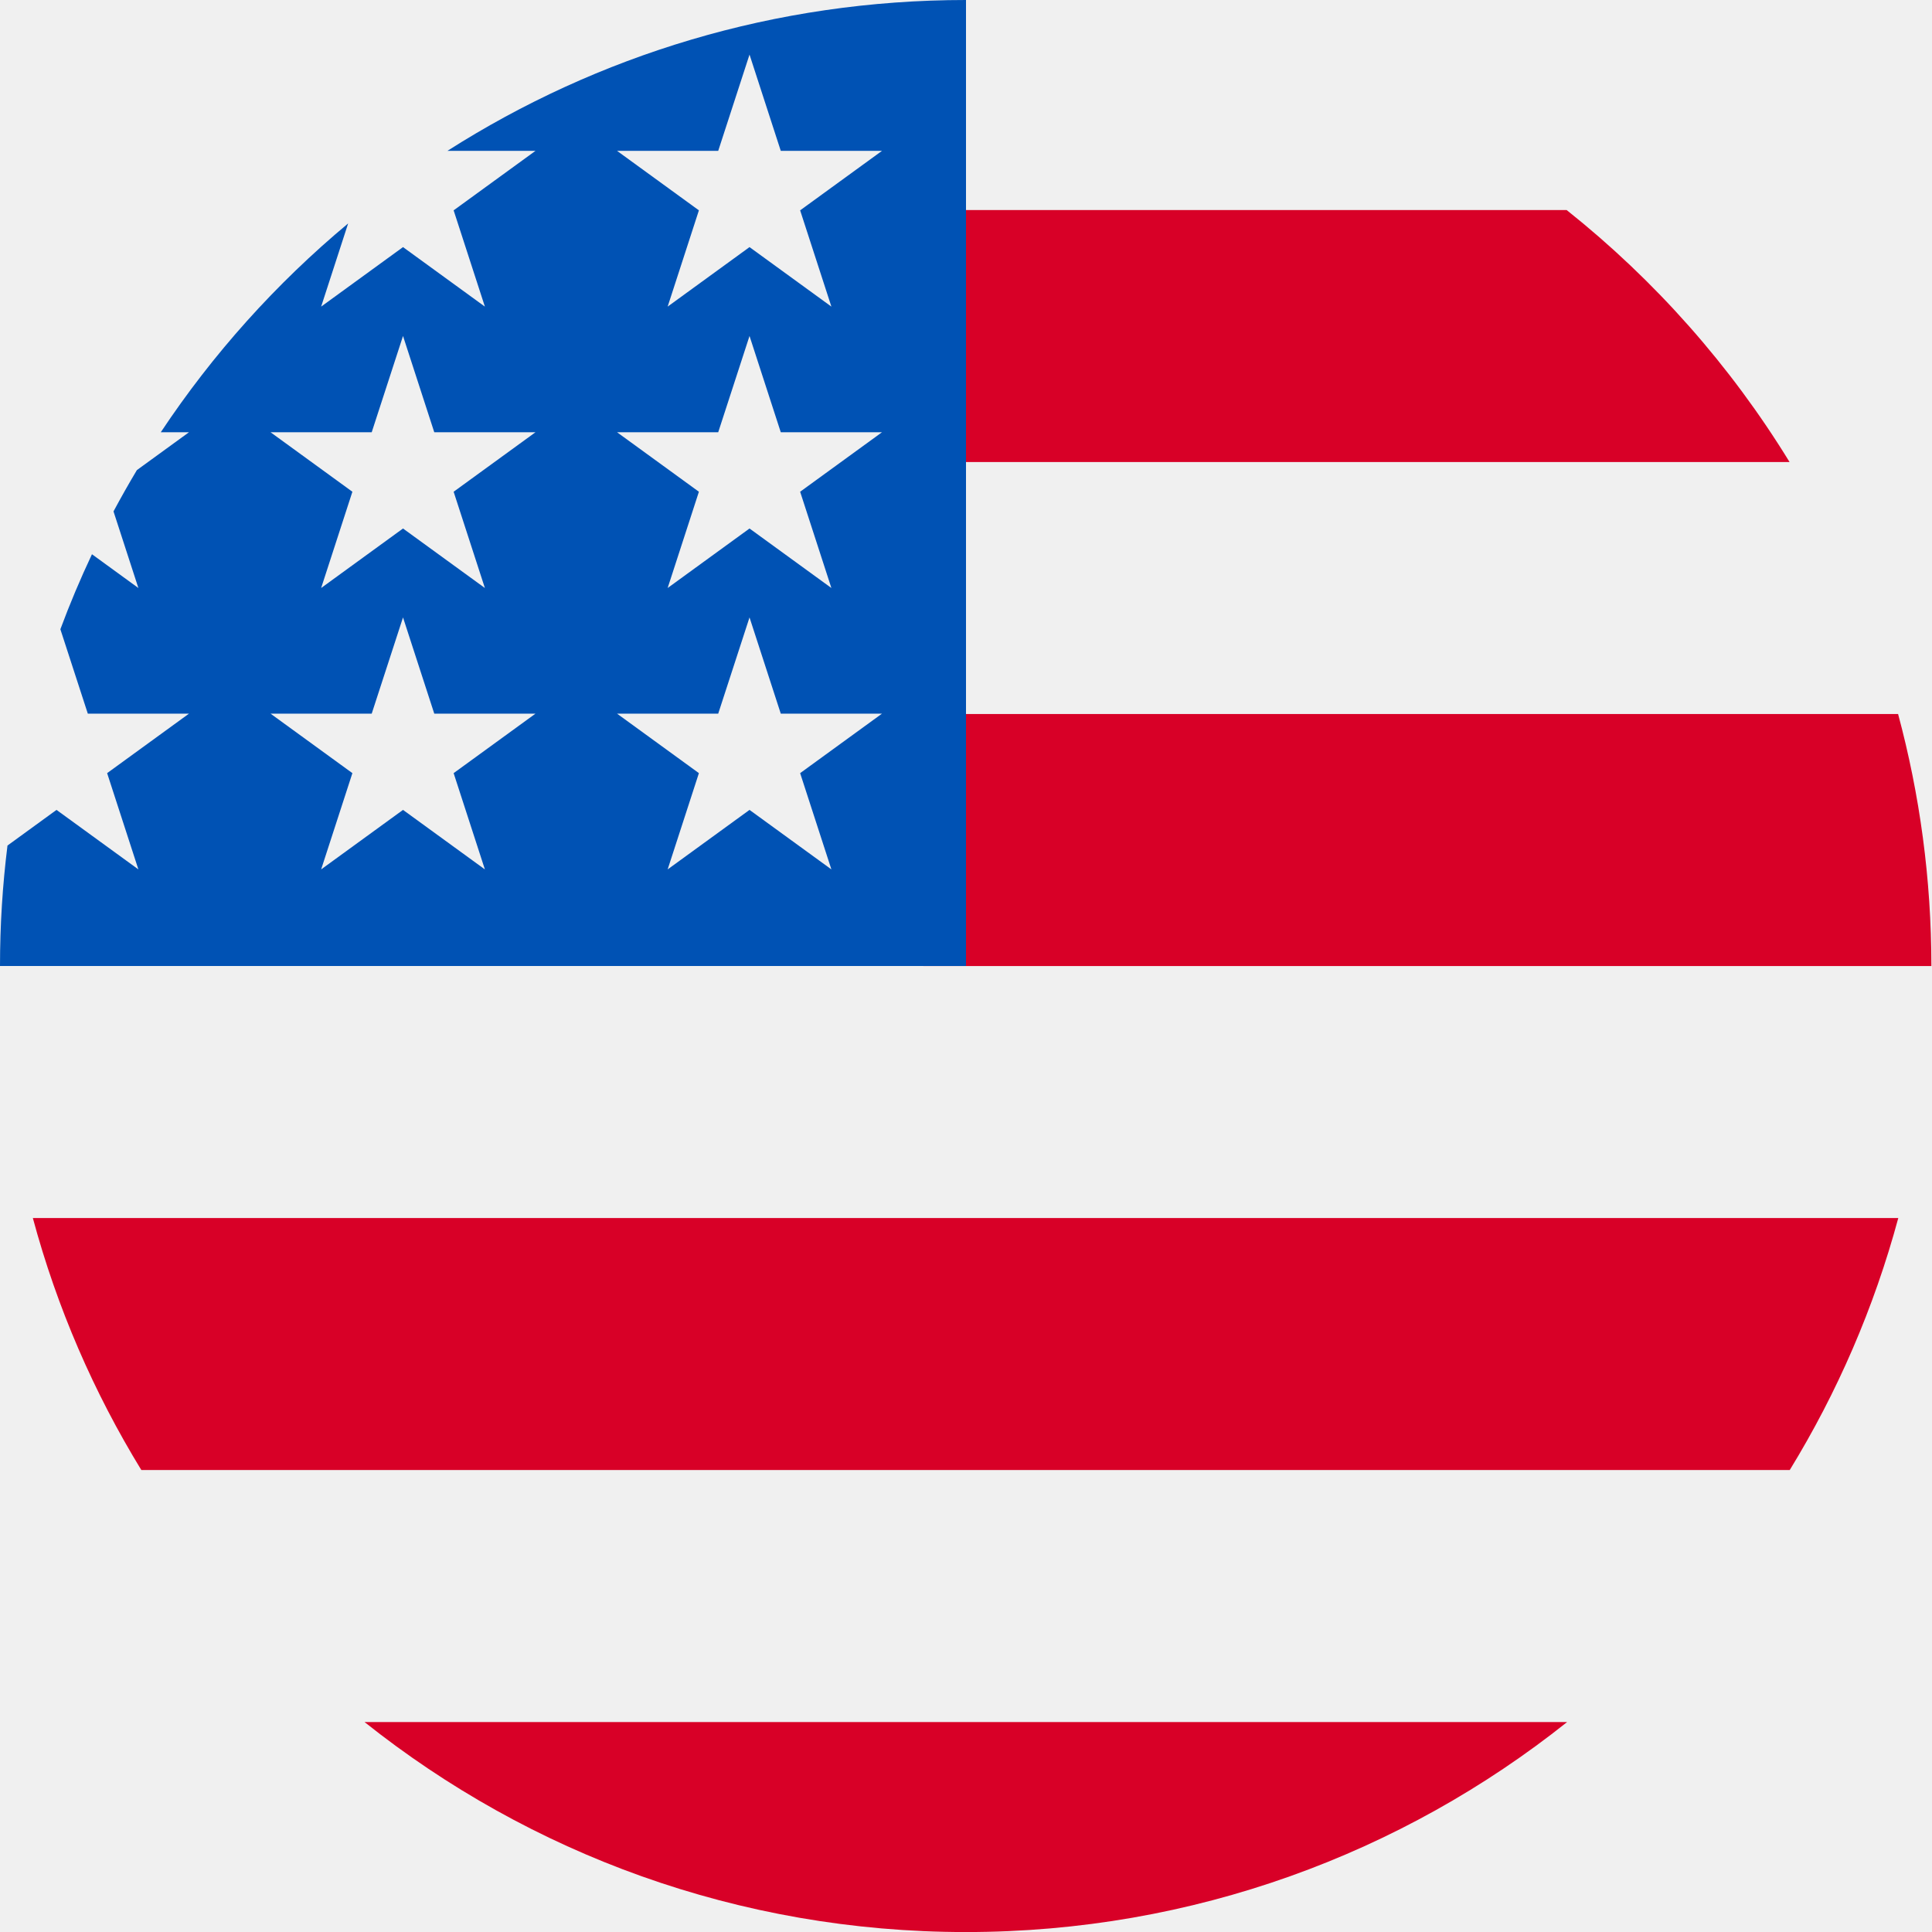
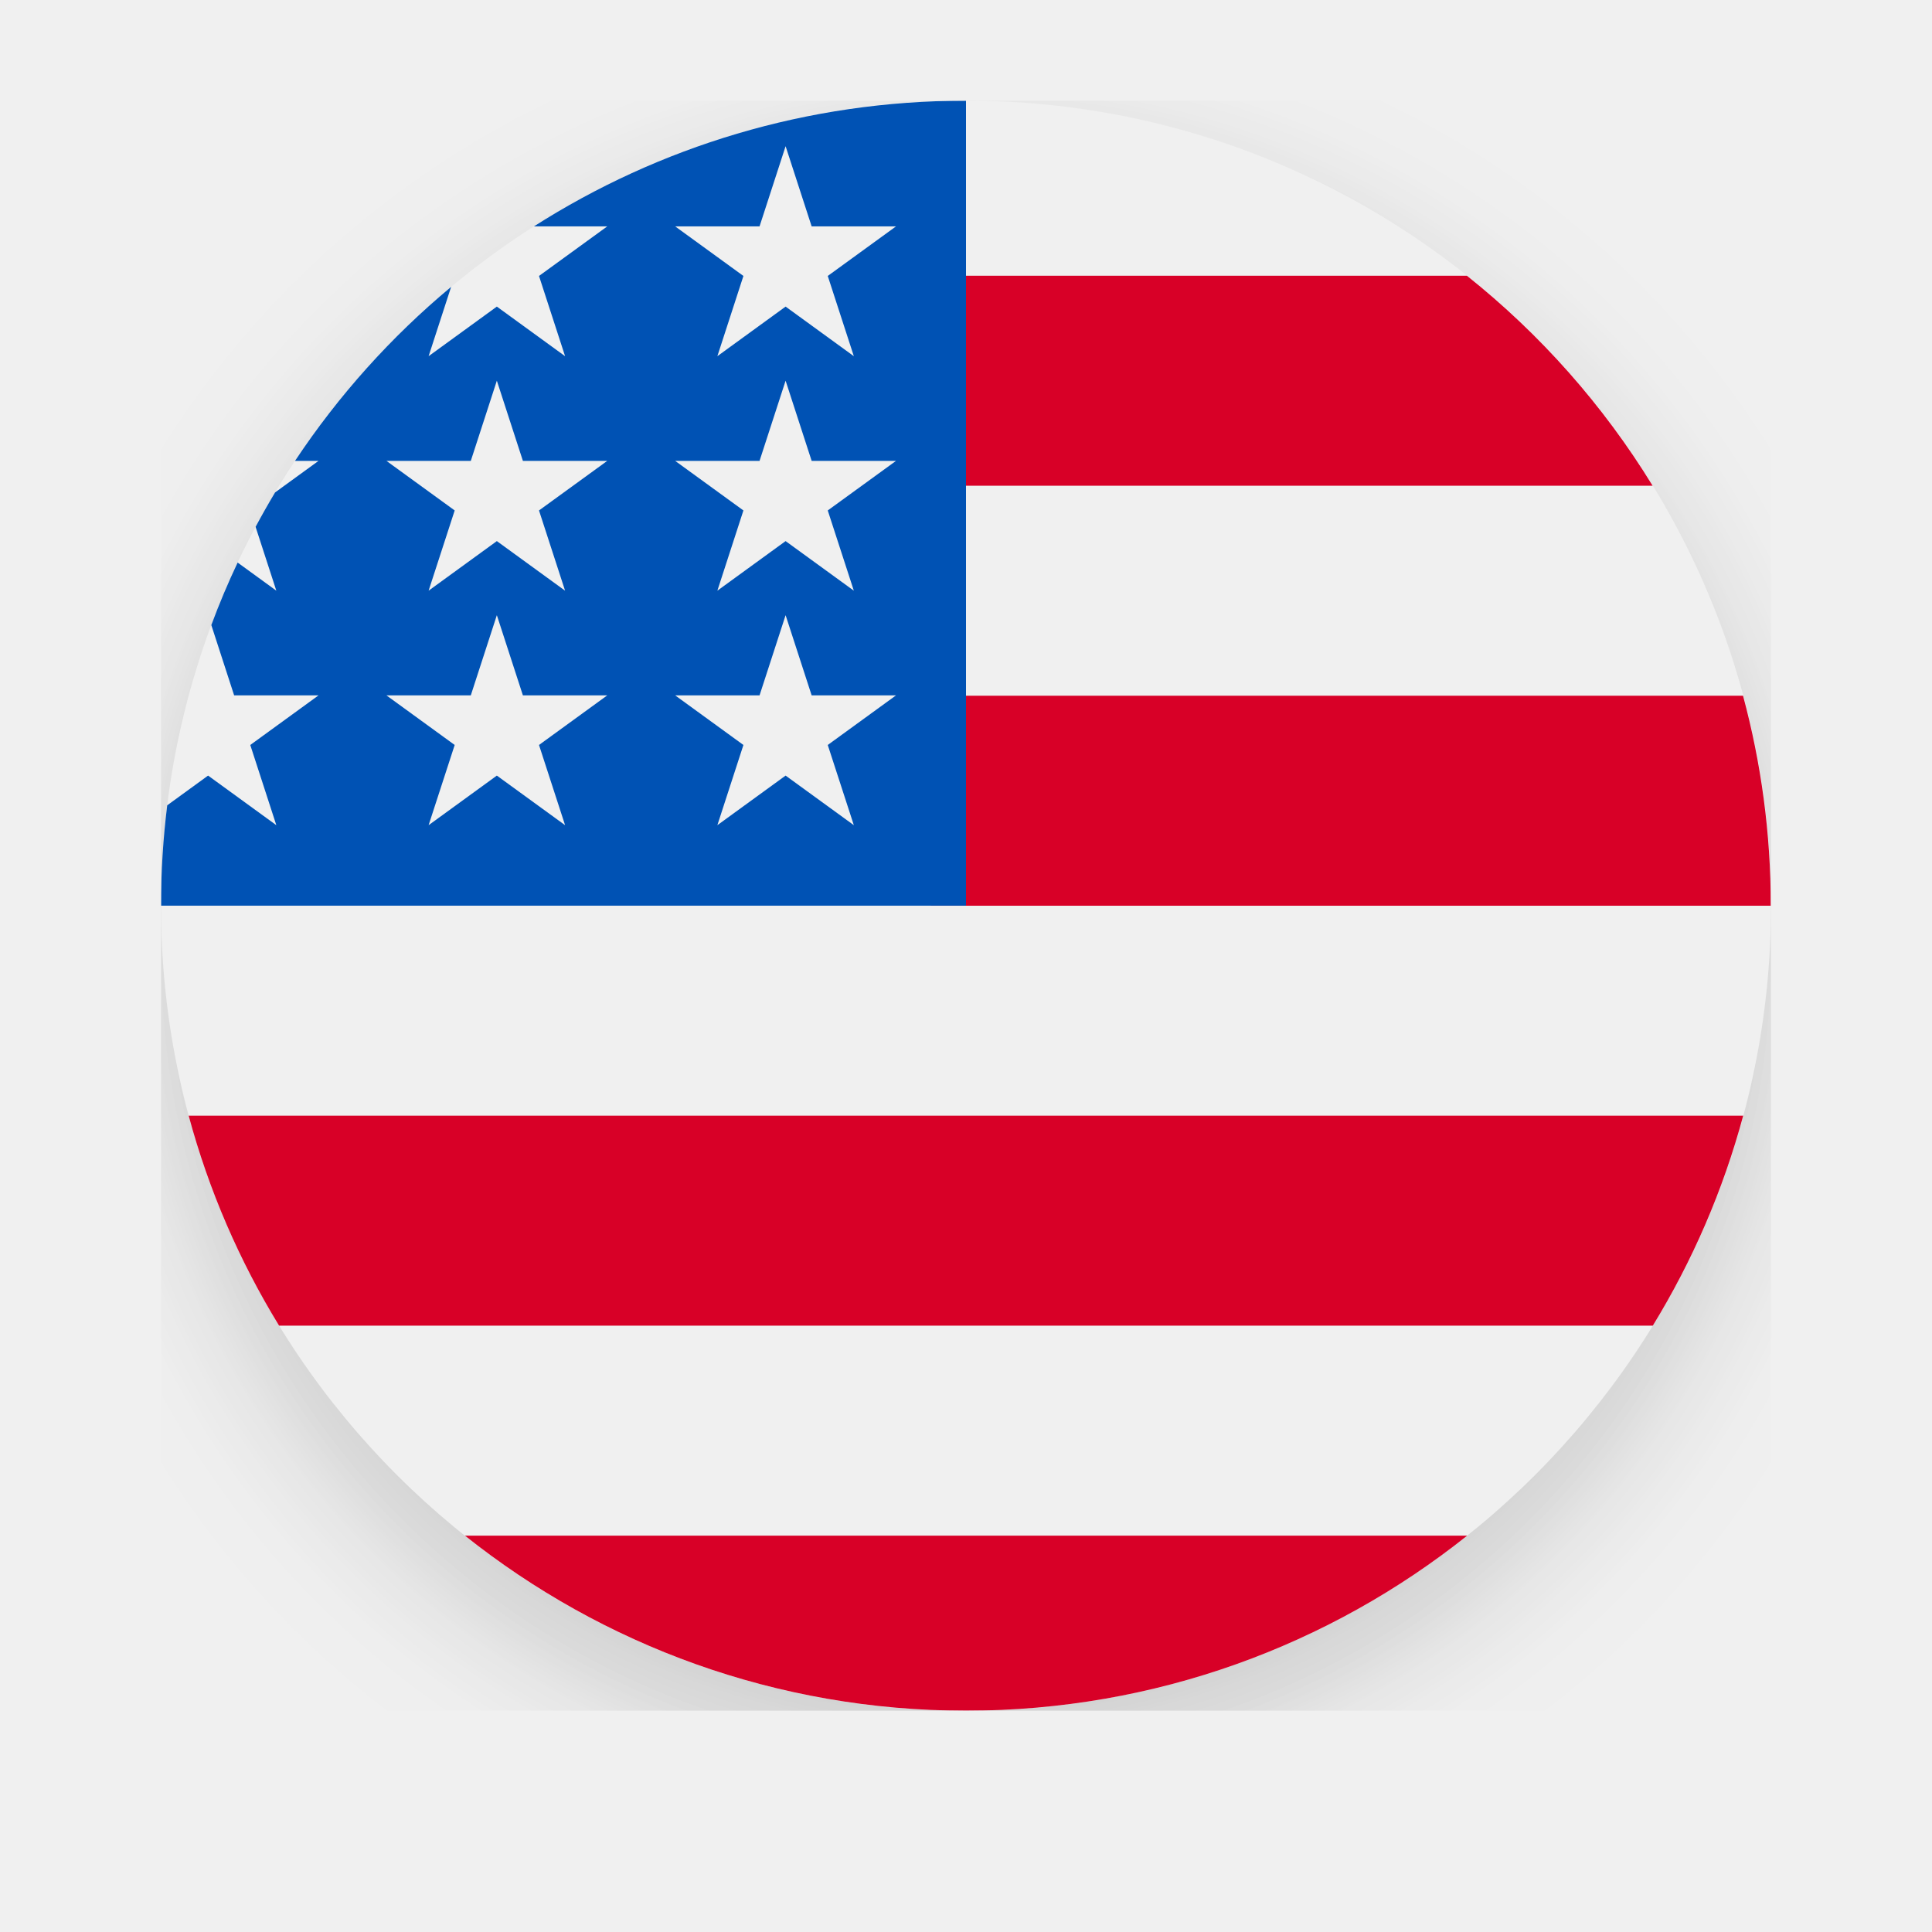
- <svg xmlns="http://www.w3.org/2000/svg" width="40" height="40" viewBox="0 0 40 40" fill="none">
-   <g clip-path="url(#clip0_765_56876)">
-     <path d="M20 40C31.046 40 40 31.046 40 20C40 8.954 31.046 0 20 0C8.954 0 0 8.954 0 20C0 31.046 8.954 40 20 40Z" fill="#F0F0F0" style="fill:#F0F0F0;fill:color(display-p3 0.941 0.941 0.941);fill-opacity:1;" />
-     <path d="M19.117 20.001H39.987C39.987 18.195 39.746 16.447 39.298 14.783H19.117V20.001Z" fill="#D80027" style="fill:#D80027;fill:color(display-p3 0.847 0 0.153);fill-opacity:1;" />
-     <path d="M19.117 9.566H37.051C35.827 7.568 34.262 5.802 32.436 4.349H19.117V9.566Z" fill="#D80027" style="fill:#D80027;fill:color(display-p3 0.847 0 0.153);fill-opacity:1;" />
-     <path d="M19.997 40.001C24.703 40.001 29.03 38.374 32.446 35.653H7.547C10.963 38.374 15.29 40.001 19.997 40.001Z" fill="#D80027" style="fill:#D80027;fill:color(display-p3 0.847 0 0.153);fill-opacity:1;" />
-     <path d="M2.926 30.435H37.055C38.038 28.831 38.8 27.078 39.302 25.218H0.68C1.181 27.078 1.943 28.831 2.926 30.435V30.435Z" fill="#D80027" style="fill:#D80027;fill:color(display-p3 0.847 0 0.153);fill-opacity:1;" />
-     <path d="M9.264 3.123H11.087L9.392 4.355L10.039 6.348L8.344 5.116L6.649 6.348L7.208 4.626C5.715 5.87 4.407 7.326 3.329 8.949H3.913L2.834 9.733C2.666 10.014 2.505 10.299 2.35 10.588L2.865 12.174L1.904 11.475C1.665 11.982 1.446 12.499 1.25 13.028L1.818 14.775H3.913L2.218 16.007L2.865 18L1.17 16.768L0.155 17.506C0.053 18.323 0 19.155 0 20H20C20 8.954 20 7.652 20 0C16.049 0 12.366 1.146 9.264 3.123V3.123ZM10.039 18L8.344 16.768L6.649 18L7.296 16.007L5.601 14.775H7.696L8.344 12.783L8.991 14.775H11.087L9.392 16.007L10.039 18ZM9.392 10.181L10.039 12.174L8.344 10.942L6.649 12.174L7.296 10.181L5.601 8.949H7.696L8.344 6.956L8.991 8.949H11.087L9.392 10.181ZM17.213 18L15.518 16.768L13.823 18L14.47 16.007L12.775 14.775H14.87L15.518 12.783L16.165 14.775H18.261L16.566 16.007L17.213 18ZM16.566 10.181L17.213 12.174L15.518 10.942L13.823 12.174L14.47 10.181L12.775 8.949H14.87L15.518 6.956L16.165 8.949H18.261L16.566 10.181ZM16.566 4.355L17.213 6.348L15.518 5.116L13.823 6.348L14.47 4.355L12.775 3.123H14.87L15.518 1.13L16.165 3.123H18.261L16.566 4.355Z" fill="#0052B4" style="fill:#0052B4;fill:color(display-p3 0 0.322 0.706);fill-opacity:1;" />
+ <svg xmlns="http://www.w3.org/2000/svg" width="72" height="72" viewBox="0 0 72 72" fill="none">
+   <g clip-path="url(#clip0_947_83335)" filter="url(#filter0_dd_947_83335)">
+     <path d="M36 63.752C52.569 63.752 66 50.321 66 33.752C66 17.183 52.569 3.752 36 3.752C19.431 3.752 6 17.183 6 33.752C6 50.321 19.431 63.752 36 63.752Z" fill="#F0F0F0" style="fill:#F0F0F0;fill:color(display-p3 0.941 0.941 0.941);fill-opacity:1;" />
+     <path d="M34.688 33.754H65.992C65.992 31.046 65.631 28.423 64.958 25.928H34.688V33.754Z" fill="#D80027" style="fill:#D80027;fill:color(display-p3 0.847 0 0.153);fill-opacity:1;" />
+     <path d="M34.688 18.102H61.589C59.752 15.105 57.404 12.456 54.666 10.275H34.688V18.102Z" fill="#D80027" style="fill:#D80027;fill:color(display-p3 0.847 0 0.153);fill-opacity:1;" />
+     <path d="M36.003 63.752C43.063 63.752 49.553 61.312 54.677 57.23H17.328C22.453 61.312 28.942 63.752 36.003 63.752Z" fill="#D80027" style="fill:#D80027;fill:color(display-p3 0.847 0 0.153);fill-opacity:1;" />
+     <path d="M10.401 49.404H61.595C63.069 46.998 64.212 44.369 64.964 41.578H7.031C7.783 44.369 8.927 46.998 10.401 49.404V49.404Z" fill="#D80027" style="fill:#D80027;fill:color(display-p3 0.847 0 0.153);fill-opacity:1;" />
+     <path d="M19.897 8.437H22.63L20.087 10.284L21.059 13.274L18.516 11.426L15.973 13.274L16.812 10.691C14.573 12.556 12.611 14.741 10.994 17.176H11.87L10.251 18.352C9.999 18.773 9.757 19.2 9.525 19.634L10.298 22.013L8.856 20.965C8.497 21.724 8.169 22.501 7.875 23.294L8.726 25.915H11.87L9.327 27.763L10.298 30.752L7.755 28.904L6.232 30.011C6.079 31.237 6 32.485 6 33.752H36C36 17.183 36 15.23 36 3.752C30.074 3.752 24.549 5.471 19.897 8.437V8.437ZM21.059 30.752L18.516 28.904L15.973 30.752L16.945 27.763L14.402 25.915H17.545L18.516 22.926L19.487 25.915H22.63L20.087 27.763L21.059 30.752ZM20.087 19.023L21.059 22.013L18.516 20.165L15.973 22.013L16.945 19.023L14.402 17.176H17.545L18.516 14.187L19.487 17.176H22.63L20.087 19.023ZM31.82 30.752L29.277 28.904L26.734 30.752L27.705 27.763L25.162 25.915H28.306L29.277 22.926L30.248 25.915H33.391L30.848 27.763L31.82 30.752ZM30.848 19.023L31.82 22.013L29.277 20.165L26.734 22.013L27.705 19.023L25.162 17.176H28.306L29.277 14.187L30.248 17.176H33.391L30.848 19.023ZM30.848 10.284L31.82 13.274L29.277 11.426L26.734 13.274L27.705 10.284L25.162 8.437H28.306L29.277 5.448L30.248 8.437H33.391L30.848 10.284Z" fill="#0052B4" style="fill:#0052B4;fill:color(display-p3 0 0.322 0.706);fill-opacity:1;" />
  </g>
  <defs>
-     <clipPath id="clip0_765_56876">
-       <rect width="40" height="40" fill="white" style="fill:white;fill-opacity:1;" />
+     <filter id="filter0_dd_947_83335" x="0.375" y="0.002" width="71.25" height="71.25" filterUnits="userSpaceOnUse" color-interpolation-filters="sRGB">
+       <feFlood flood-opacity="0" result="BackgroundImageFix" />
+       <feColorMatrix in="SourceAlpha" type="matrix" values="0 0 0 0 0 0 0 0 0 0 0 0 0 0 0 0 0 0 127 0" result="hardAlpha" />
+       <feOffset dy="1.875" />
+       <feGaussianBlur stdDeviation="1.875" />
+       <feColorMatrix type="matrix" values="0 0 0 0 0 0 0 0 0 0 0 0 0 0 0 0 0 0 0.06 0" />
+       <feBlend mode="normal" in2="BackgroundImageFix" result="effect1_dropShadow_947_83335" />
+       <feColorMatrix in="SourceAlpha" type="matrix" values="0 0 0 0 0 0 0 0 0 0 0 0 0 0 0 0 0 0 127 0" result="hardAlpha" />
+       <feOffset dy="1.875" />
+       <feGaussianBlur stdDeviation="2.812" />
+       <feColorMatrix type="matrix" values="0 0 0 0 0 0 0 0 0 0 0 0 0 0 0 0 0 0 0.1 0" />
+       <feBlend mode="normal" in2="effect1_dropShadow_947_83335" result="effect2_dropShadow_947_83335" />
+       <feBlend mode="normal" in="SourceGraphic" in2="effect2_dropShadow_947_83335" result="shape" />
+     </filter>
+     <clipPath id="clip0_947_83335">
+       <rect width="60" height="60" fill="white" style="fill:white;fill-opacity:1;" transform="translate(6 3.75195)" />
    </clipPath>
  </defs>
</svg>
